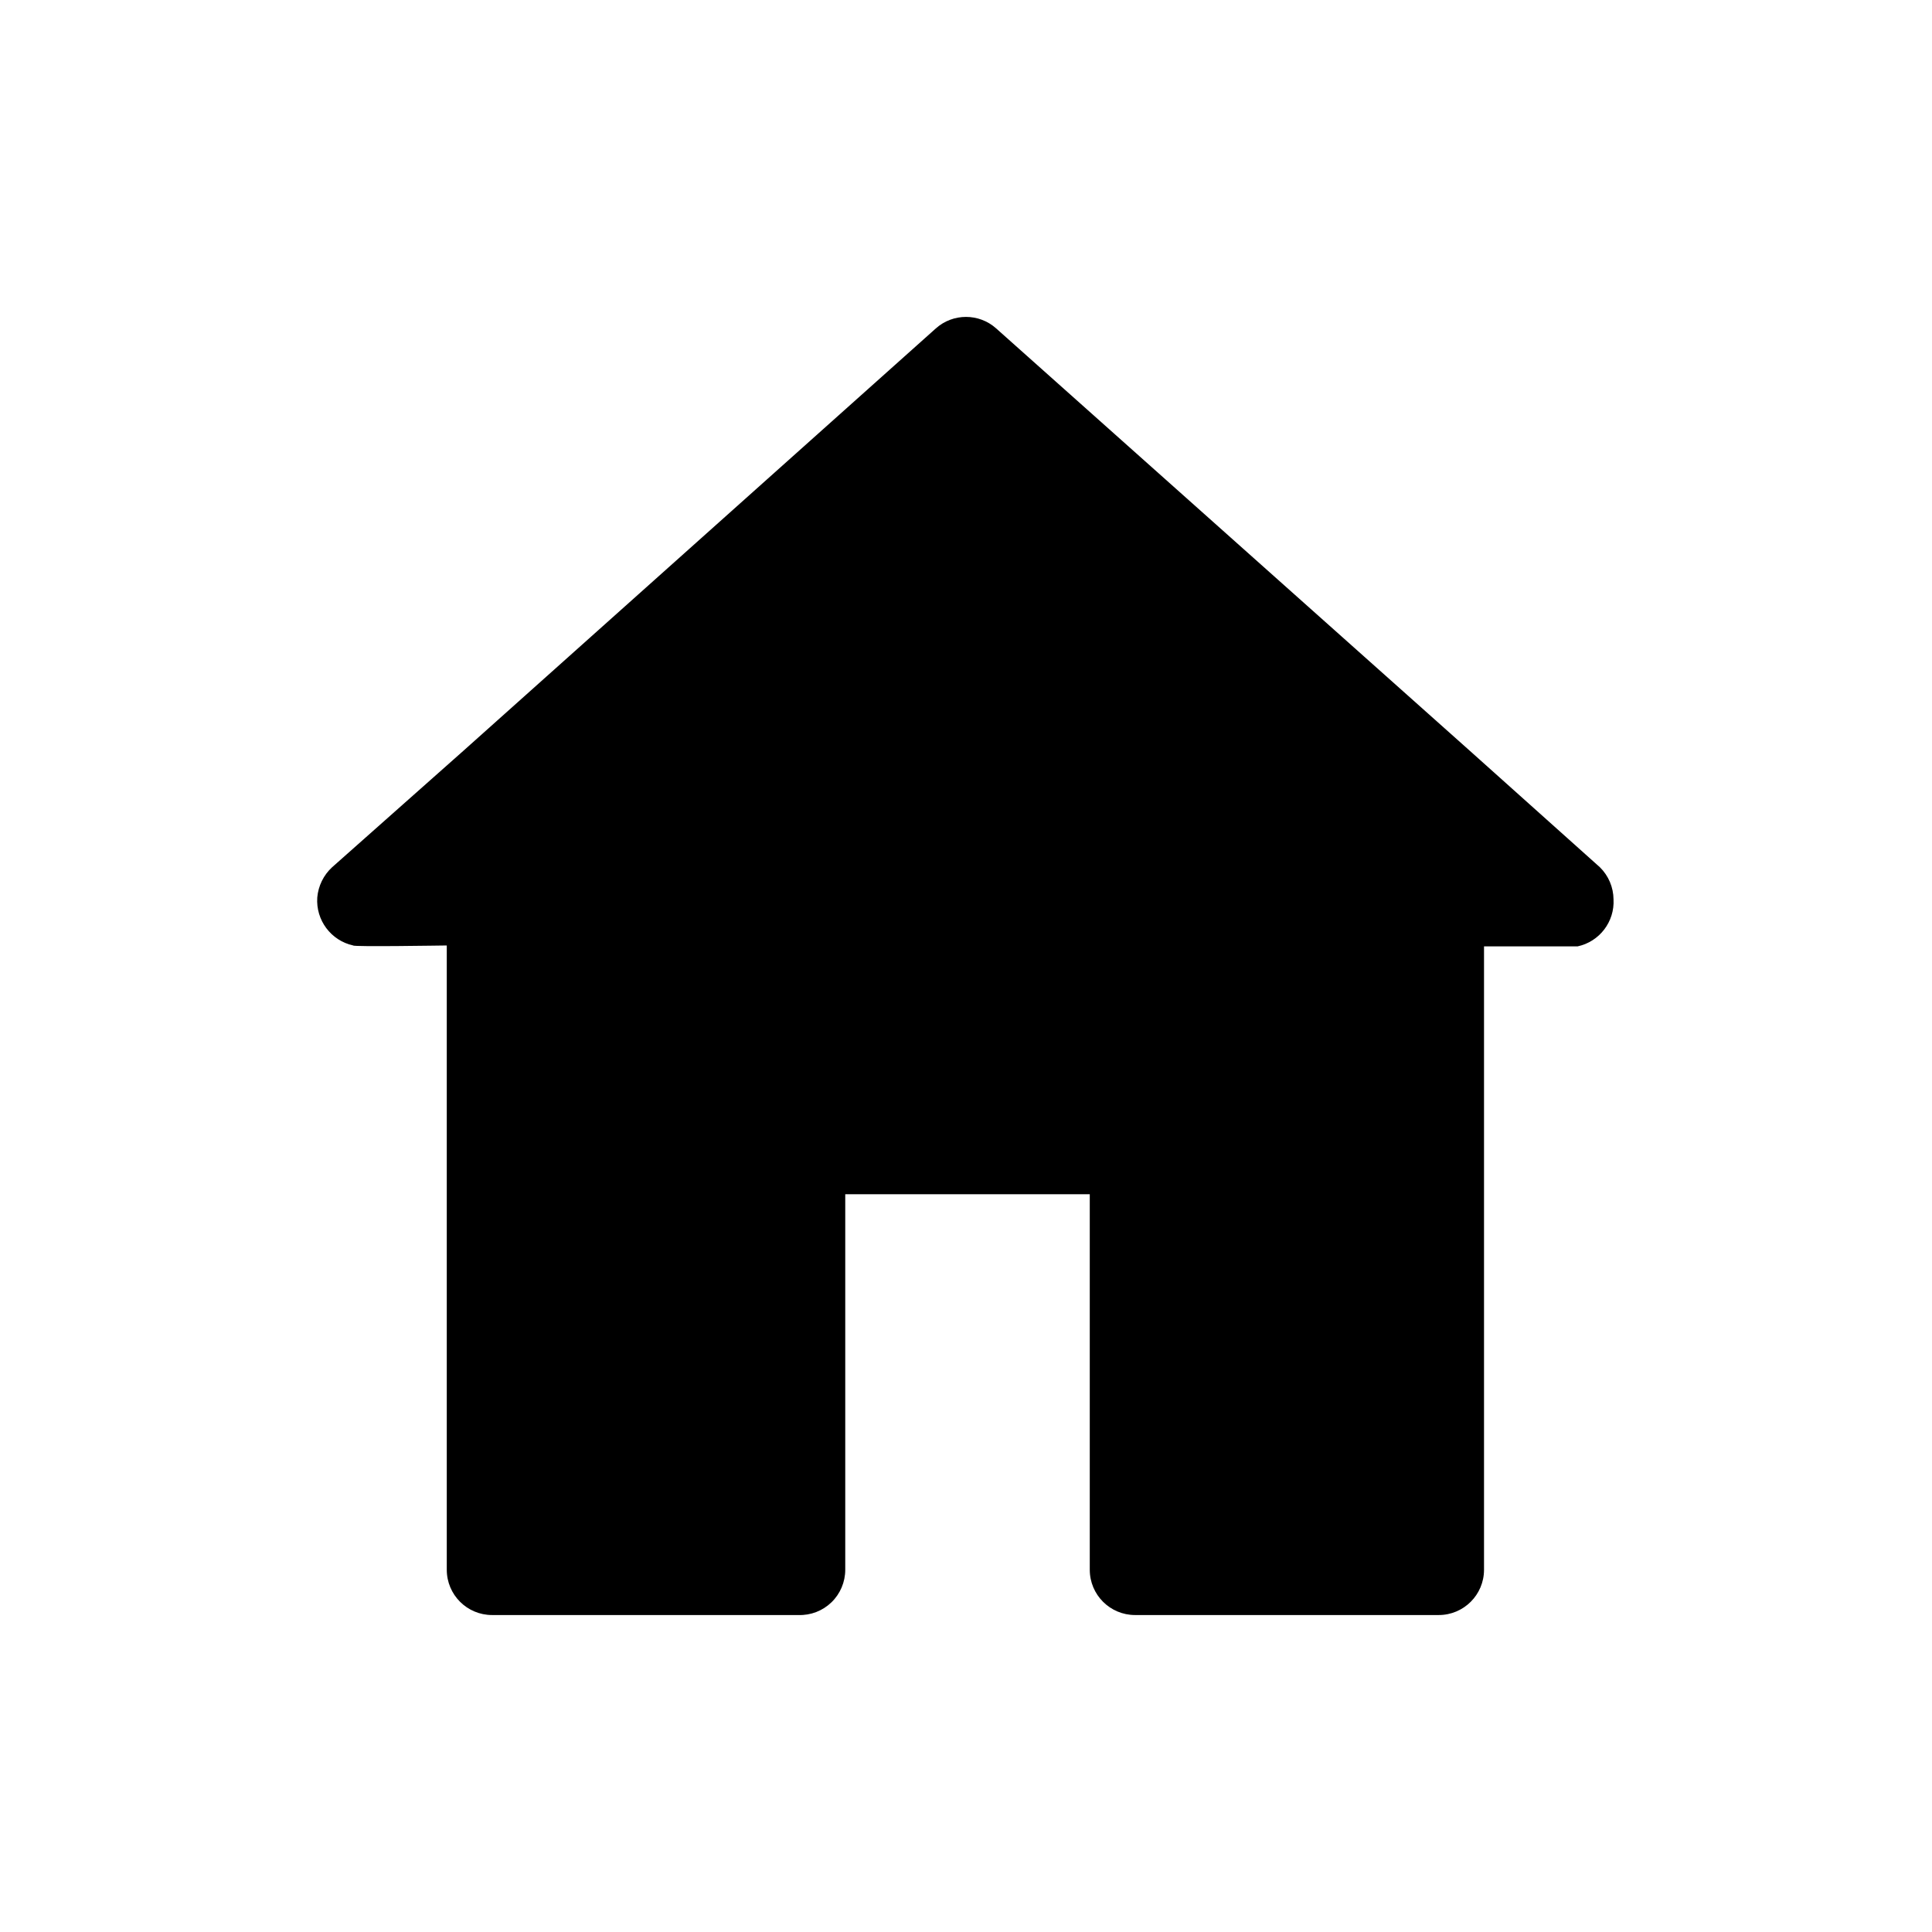
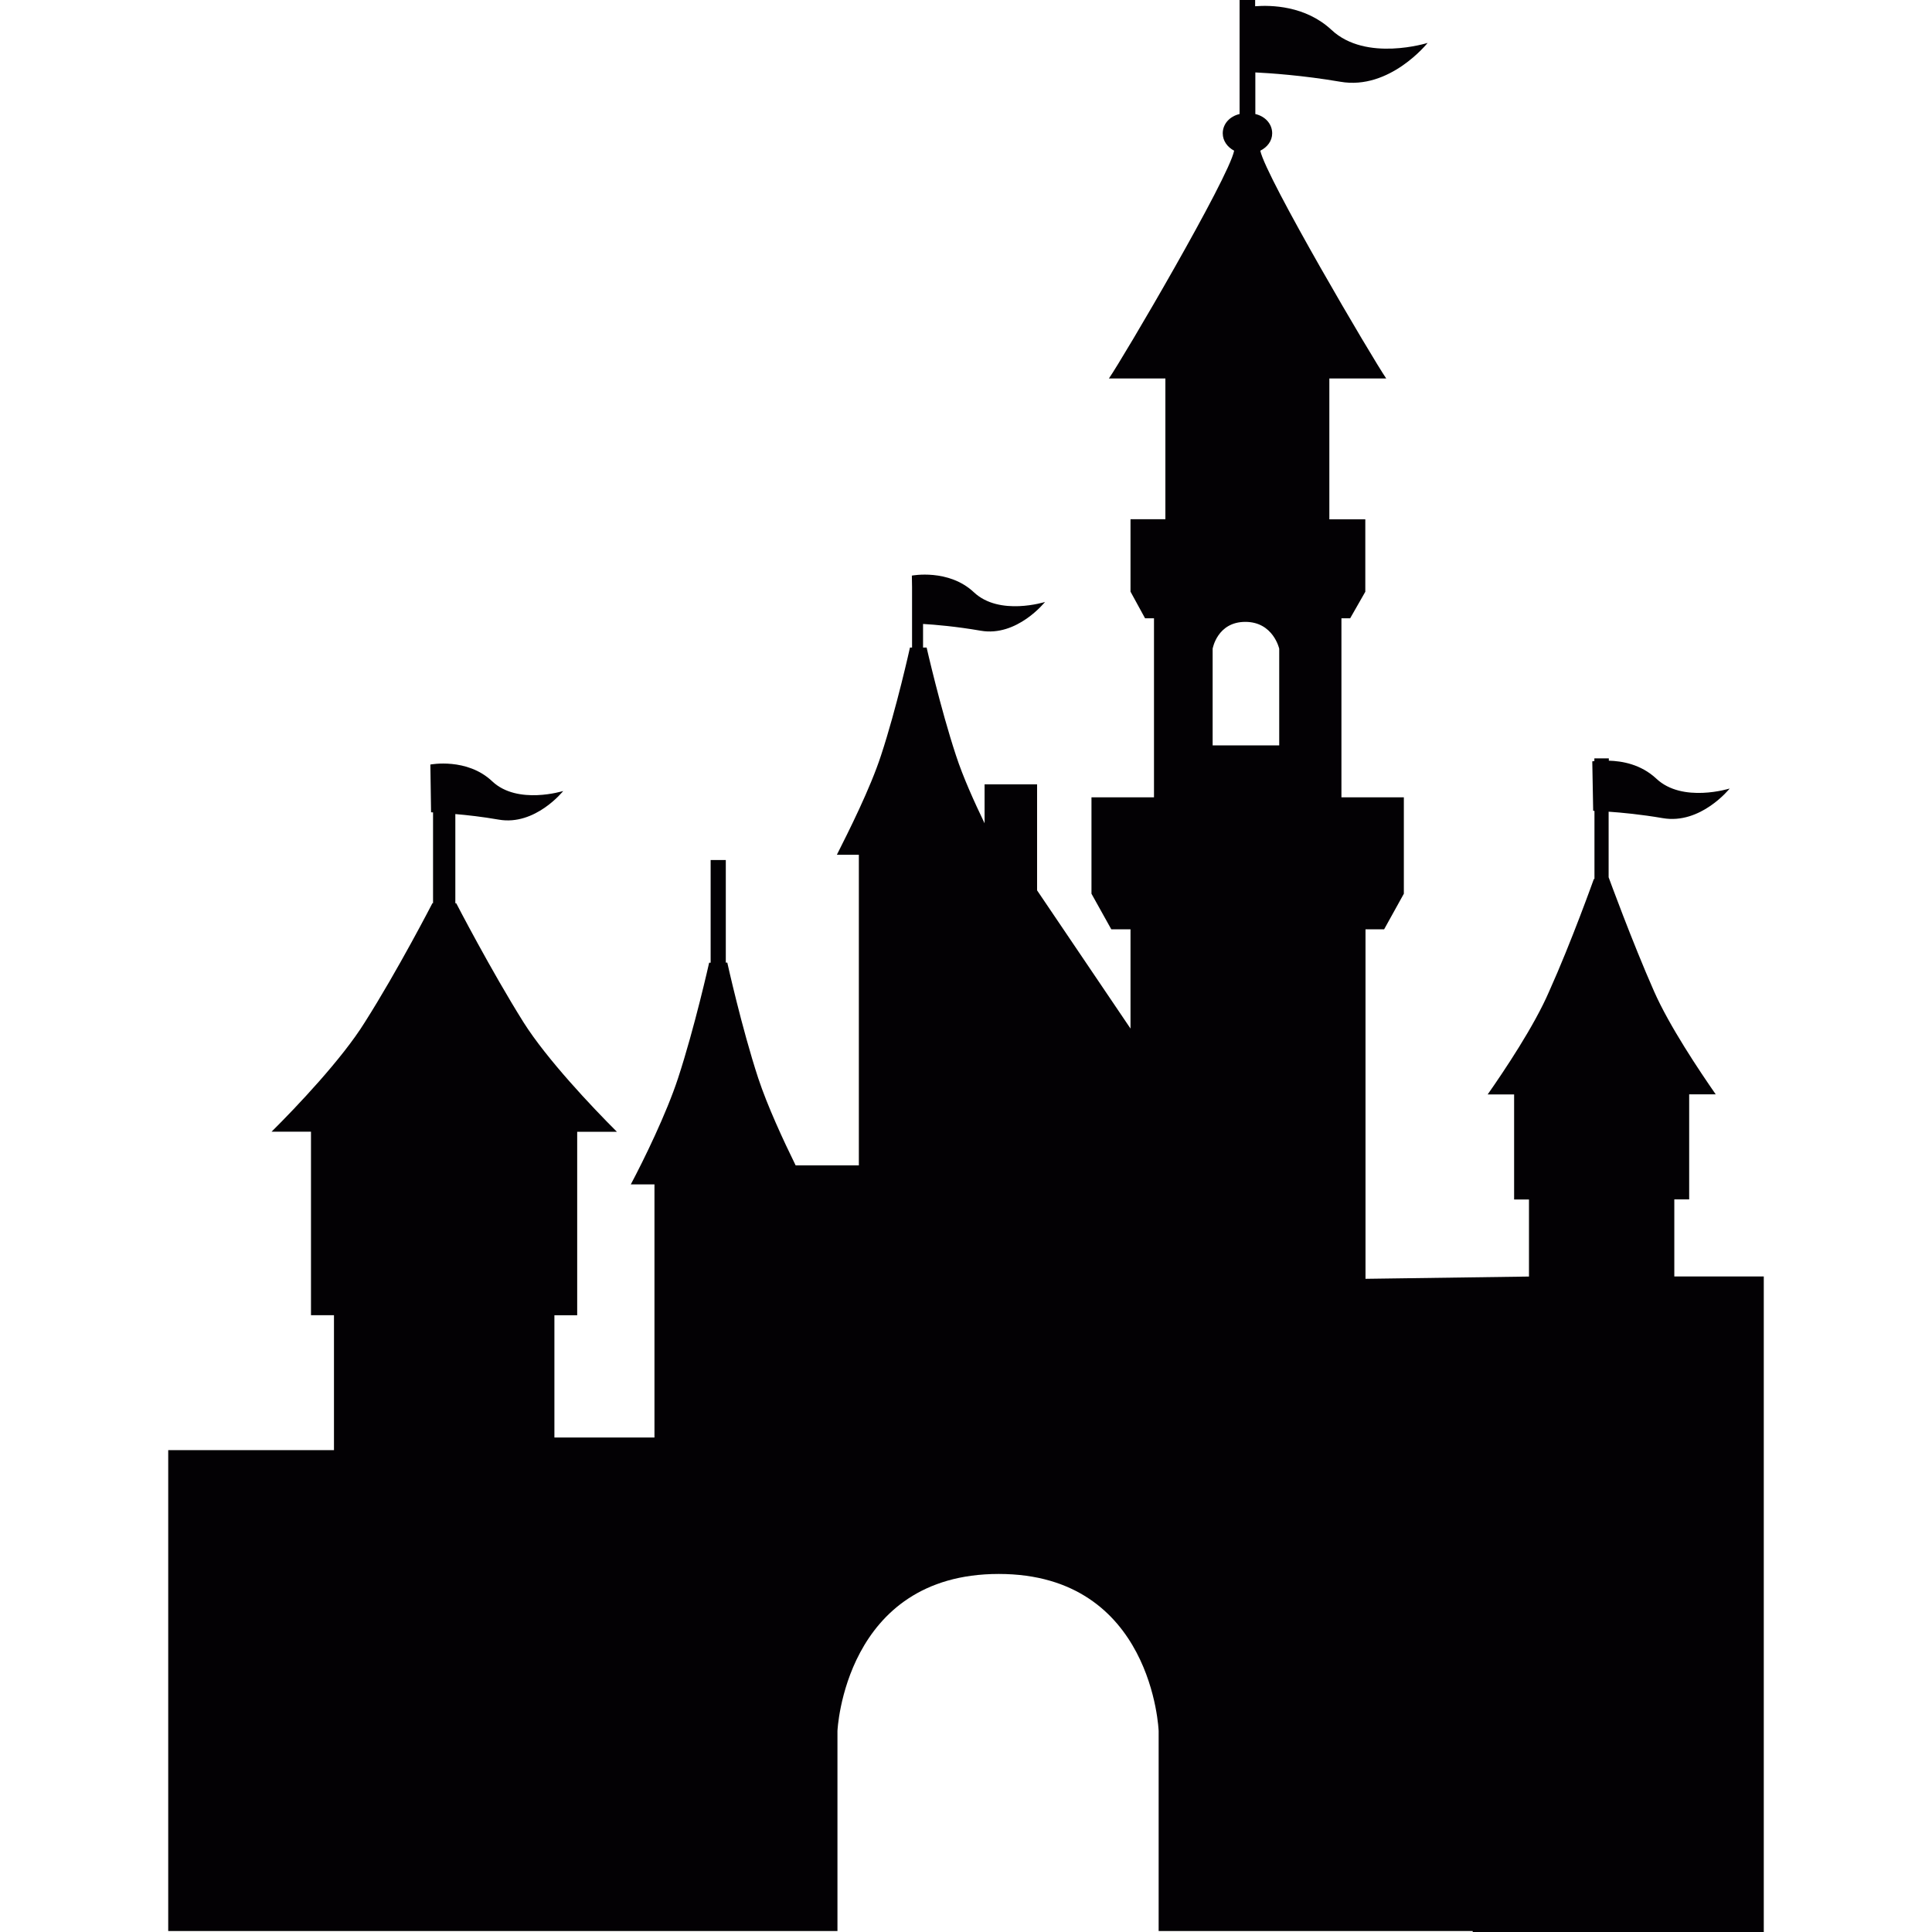
- <svg xmlns="http://www.w3.org/2000/svg" viewBox="0 0 64 64">
-   <g id="Layer_38" data-name="Layer 38">
-     <path d="M53.45,29.79A1.51,1.51,0,0,0,53,28.73l-4.3-3.85h0L33,10.88a1.5,1.5,0,0,0-2,0l-15.66,14h0L11,28.73a1.54,1.54,0,0,0-.49,1,1.52,1.52,0,0,0,1.19,1.59c0,.05,3,0,3.1,0V52a1.5,1.5,0,0,0,1.5,1.5H26.45A1.5,1.5,0,0,0,28,52V39.56h8.1V52a1.5,1.5,0,0,0,1.5,1.5H47.66a1.5,1.5,0,0,0,1.5-1.5V31.35c.14,0,3.09,0,3.1,0A1.51,1.51,0,0,0,53.45,29.79Z" />
+ <svg xmlns="http://www.w3.org/2000/svg" version="1.1" id="Capa_1" x="0px" y="0px" viewBox="0 0 19.501 19.501" style="enable-background:new 0 0 19.501 19.501;" xml:space="preserve">
+   <g>
+     <path style="fill:#030104;" d="M16.9,12.884v-0.778h0.15v-1.06h0.268c-0.166-0.239-0.469-0.691-0.623-1.041   c-0.22-0.498-0.458-1.15-0.458-1.15V8.193c0.131,0.009,0.324,0.027,0.546,0.065c0.384,0.067,0.676-0.299,0.676-0.299   s-0.477,0.15-0.741-0.1c-0.157-0.146-0.346-0.177-0.479-0.181V7.655h-0.146v0.027c-0.006,0-0.021,0.003-0.021,0.003l0.009,0.499   l0.013,0.001v0.687h-0.006c0,0-0.227,0.637-0.451,1.134c-0.15,0.349-0.453,0.801-0.621,1.041h0.267v1.06h0.15v0.778l-1.65,0.023   V9.38h0.188l0.199-0.359V8.048h-0.63V6.241h0.088l0.153-0.268V5.242h-0.363V3.82h0.574c-0.137-0.199-1.213-2.026-1.271-2.299   c0.071-0.035,0.12-0.099,0.12-0.175c0-0.095-0.07-0.172-0.17-0.195v-0.42c0.142,0.007,0.477,0.029,0.857,0.094   c0.5,0.088,0.882-0.392,0.882-0.392s-0.621,0.196-0.97-0.131c-0.265-0.247-0.614-0.251-0.771-0.239V0h-0.157v1.151   c-0.1,0.023-0.17,0.1-0.17,0.195c0,0.076,0.048,0.14,0.115,0.175c-0.053,0.273-1.125,2.1-1.264,2.299h0.57v1.421h-0.352v0.731   l0.147,0.269h0.09v1.807h-0.631v0.973l0.2,0.359h0.194v1.002l-0.943-1.395v-1.07h-0.53V8.31C9.834,8.094,9.72,7.842,9.649,7.624   C9.492,7.148,9.353,6.536,9.353,6.536H9.317V6.298c0.12,0.007,0.332,0.025,0.581,0.068c0.368,0.065,0.65-0.29,0.65-0.29   s-0.459,0.145-0.717-0.097C9.575,5.738,9.204,5.81,9.204,5.81l0.002,0.117v0.609H9.185c0,0-0.135,0.612-0.292,1.088   C8.784,7.959,8.564,8.396,8.447,8.628h0.222v3.135H8.031c-0.124-0.252-0.285-0.6-0.378-0.881c-0.167-0.51-0.312-1.166-0.312-1.166   H7.326V8.681H7.173v1.036H7.158c0,0-0.146,0.654-0.314,1.166c-0.117,0.357-0.347,0.828-0.477,1.072h0.239v2.555h-1.01v-1.234h0.23   v-1.852h0.401c-0.253-0.252-0.709-0.735-0.942-1.104c-0.331-0.528-0.68-1.203-0.68-1.203H4.596v-0.9   c0.119,0.01,0.271,0.027,0.438,0.056c0.369,0.065,0.651-0.289,0.651-0.289s-0.46,0.144-0.716-0.097   c-0.255-0.242-0.625-0.17-0.625-0.17l0.007,0.482L4.371,8.2v0.916H4.365c0,0-0.347,0.674-0.683,1.203   c-0.229,0.369-0.688,0.853-0.941,1.104h0.398v1.852h0.232v1.362H1.698v4.854h6.755v-2.019c0,0,0.069-1.585,1.628-1.585   c1.556,0,1.614,1.585,1.614,1.585v2.019h3.17v0.01h2.938v-6.617H16.9L16.9,12.884z M12.912,7.524H12.24V6.548   c0,0,0.046-0.271,0.33-0.271c0.282,0,0.342,0.271,0.342,0.271V7.524z" />
  </g>
+   <g>
+ </g>
+   <g>
+ </g>
+   <g>
+ </g>
+   <g>
+ </g>
+   <g>
+ </g>
+   <g>
+ </g>
+   <g>
+ </g>
+   <g>
+ </g>
+   <g>
+ </g>
+   <g>
+ </g>
+   <g>
+ </g>
+   <g>
+ </g>
+   <g>
+ </g>
+   <g>
+ </g>
+   <g>
+ </g>
</svg>
